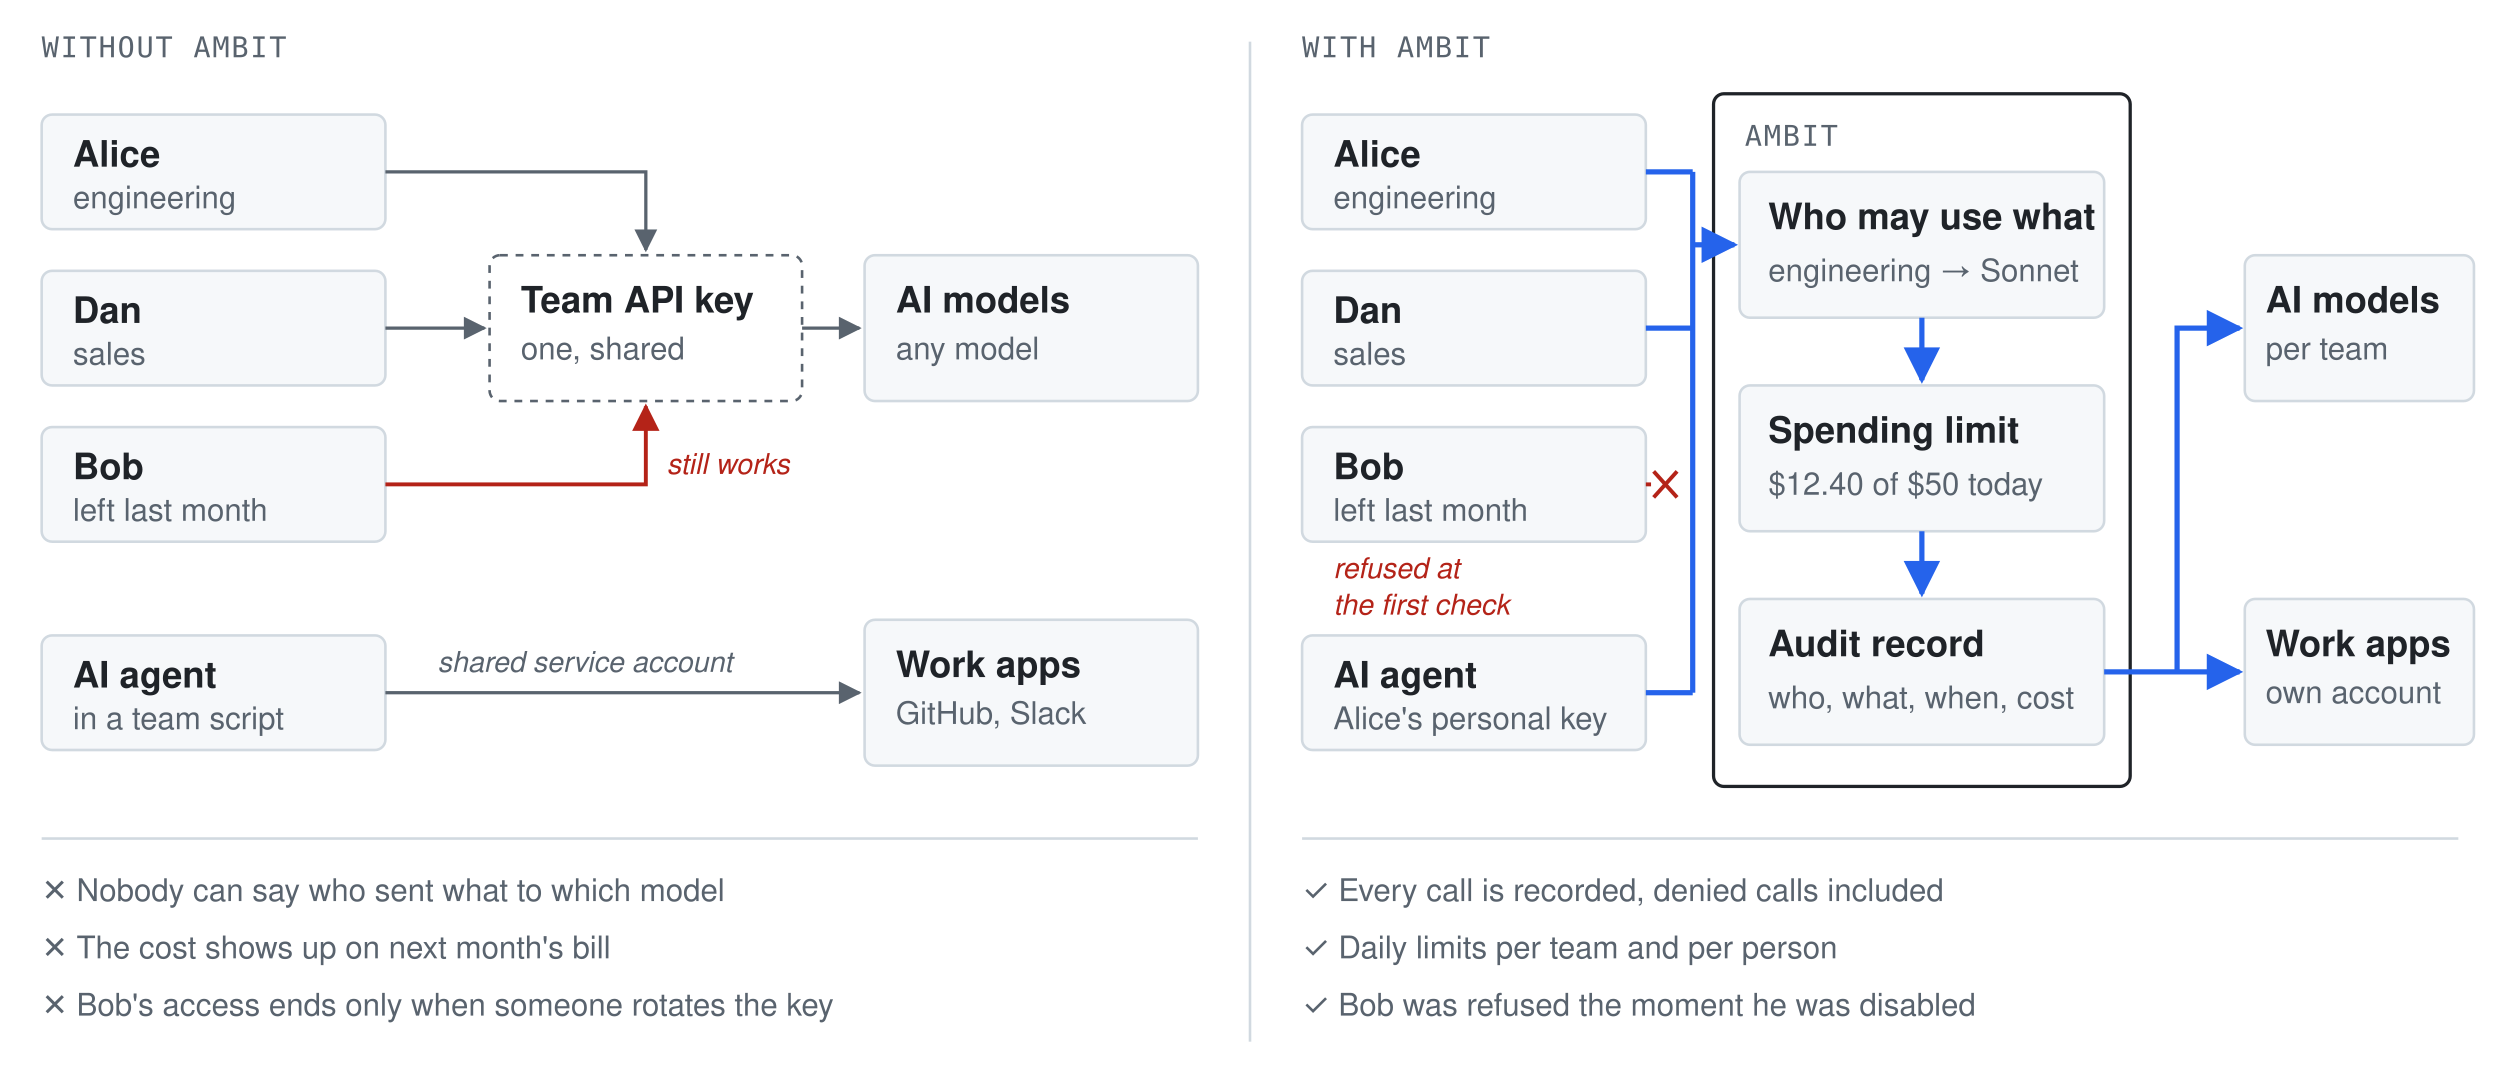
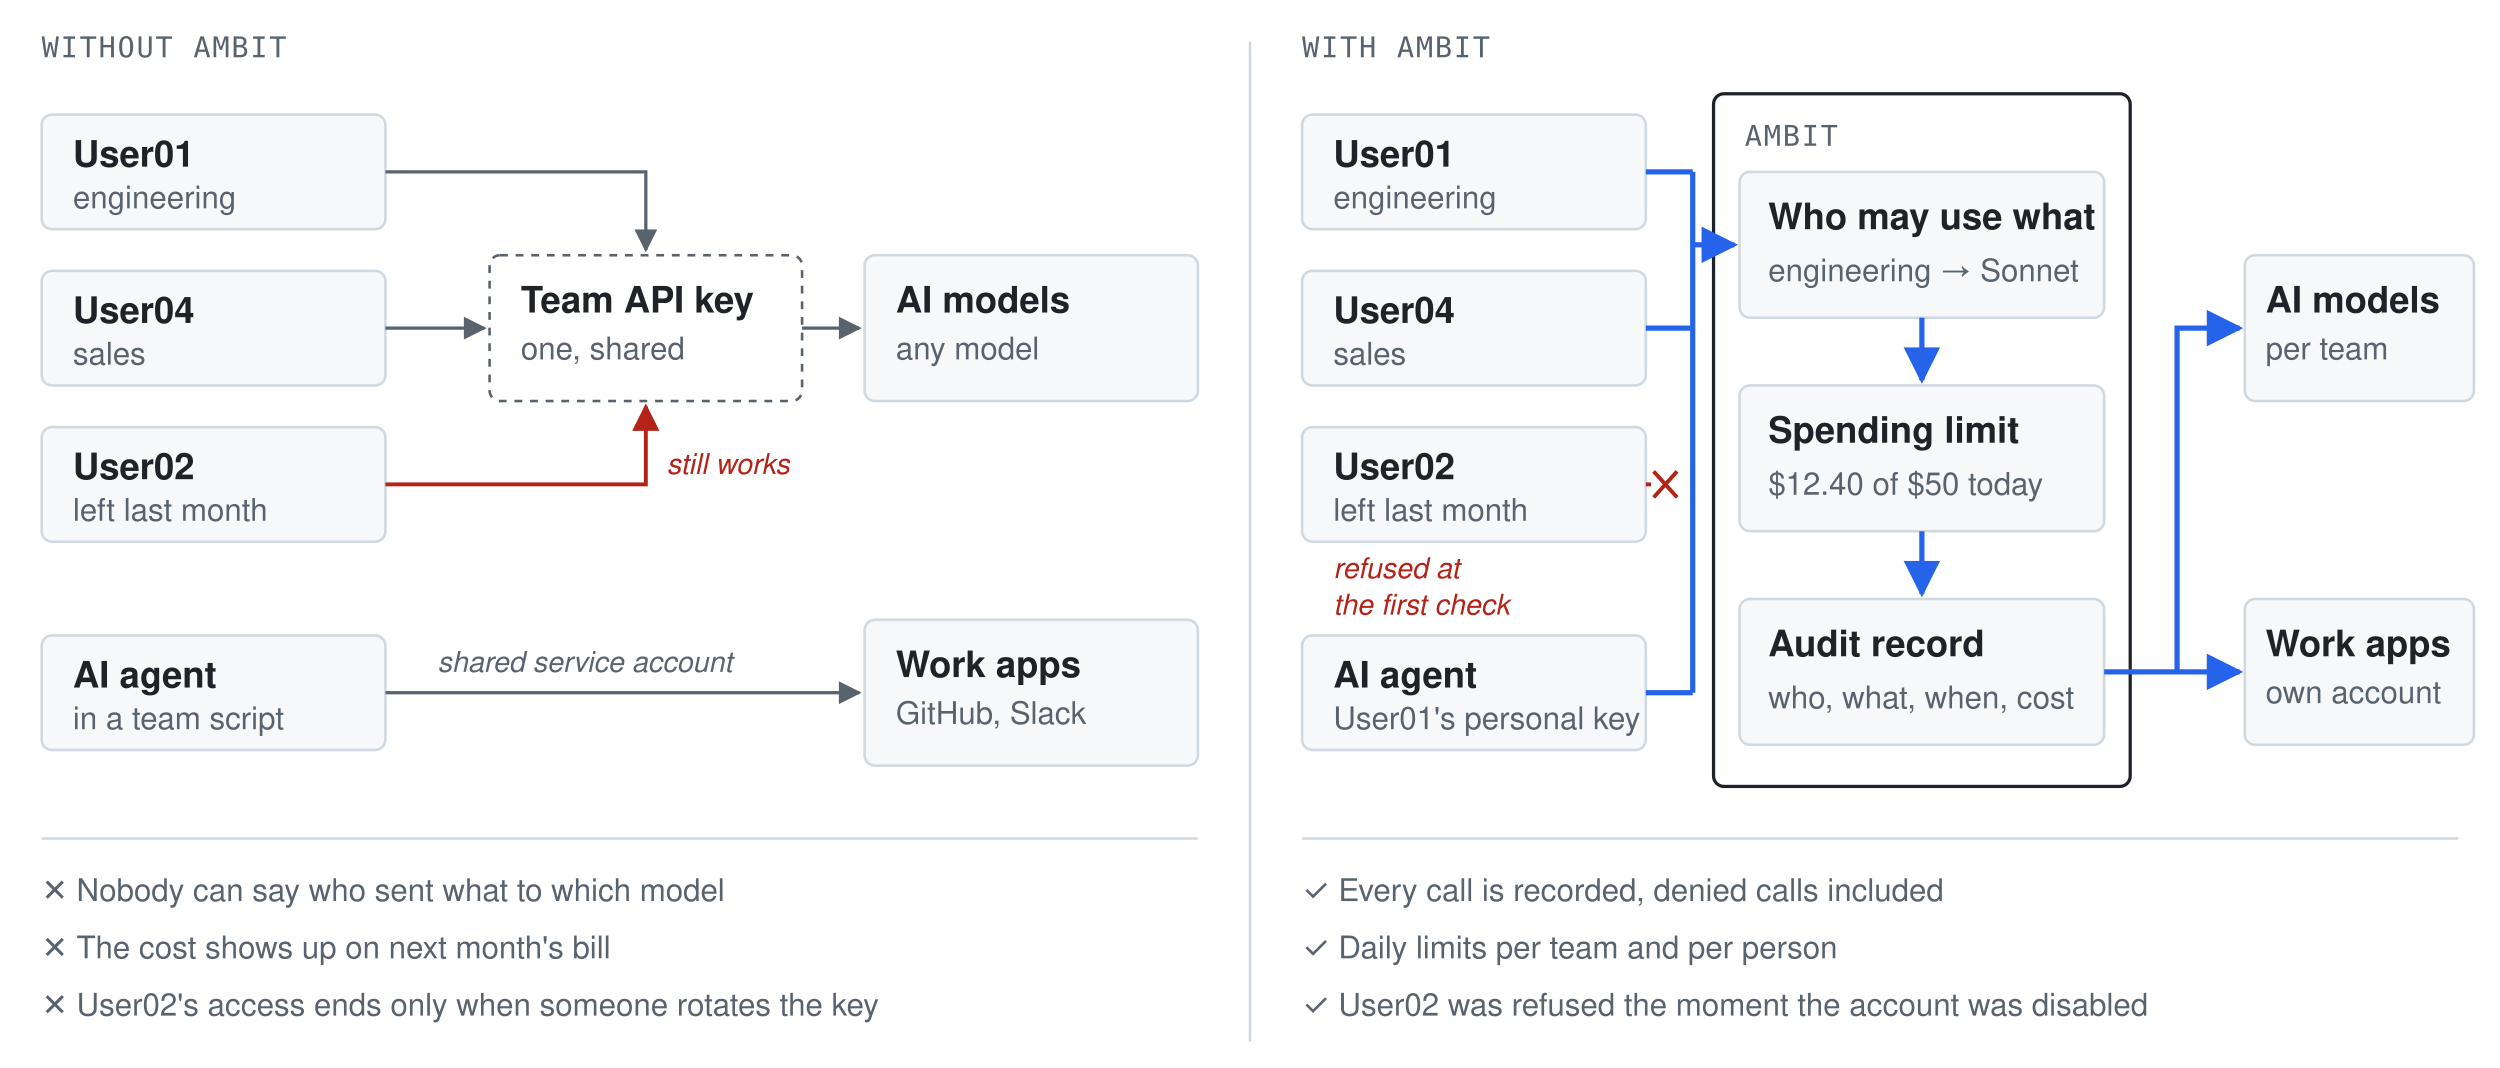
- <svg xmlns="http://www.w3.org/2000/svg" viewBox="0 0 960 410" role="img" aria-label="Without Ambit: Alice, Dan and Bob share one team API key and call models directly, an AI agent reaches work apps through a shared service account, Bob's key still works after he left, there is no record and the cost appears on next month's bill. With Ambit: everyone passes the Ambit gateway, which checks who they are, what they may use and their daily limit, records every call, and refuses Bob.">
+ <svg xmlns="http://www.w3.org/2000/svg" viewBox="0 0 960 410" role="img" aria-label="Without Ambit: User01, User04 and User02 share one team API key and call models directly, an AI agent reaches work apps through a shared service account, User02's key still works after they left, there is no record and the cost appears on next month's bill. With Ambit: everyone passes the Ambit gateway, which checks who they are, what they may use and their daily limit, records every call, and refuses User02.">
  <style>
text{font-family:'IBM Plex Sans, -apple-system, Segoe UI, Helvetica, Arial, sans-serif';fill:#1F2328}
.t{font-size:14px;font-weight:600}
.s{font-size:12px;fill:#59636E}
.m{font-family:'IBM Plex Mono, ui-monospace, SFMono-Regular, Menlo, monospace';font-size:11px;letter-spacing:.06em;fill:#59636E}
.l{font-size:11px;fill:#59636E;font-style:italic}
.lx{font-size:11px;fill:#B42318;font-style:italic}
.box{fill:#F6F8FA;stroke:#D1D9E0;stroke-width:1}
.gw{fill:none;stroke:#1F2328;stroke-width:1.25}
.key{fill:none;stroke:#59636E;stroke-width:1;stroke-dasharray:3 3}
.raw{fill:none;stroke:#59636E;stroke-width:1.25}
.req{fill:none;stroke:#2563EB;stroke-width:2}
.bad{fill:none;stroke:#B42318;stroke-width:1.5}
.div{stroke:#D1D9E0;stroke-width:1}
</style>
  <defs>
    <marker id="MB" viewBox="0 0 10 10" refX="9" refY="5" markerWidth="7" markerHeight="7" orient="auto-start-reverse">
      <path d="M0 0L10 5L0 10z" fill="#2563EB" />
    </marker>
    <marker id="MG" viewBox="0 0 10 10" refX="9" refY="5" markerWidth="7" markerHeight="7" orient="auto-start-reverse">
      <path d="M0 0L10 5L0 10z" fill="#59636E" />
    </marker>
    <marker id="MR" viewBox="0 0 10 10" refX="9" refY="5" markerWidth="7" markerHeight="7" orient="auto-start-reverse">
      <path d="M0 0L10 5L0 10z" fill="#B42318" />
    </marker>
  </defs>
  <text class="m" x="16" y="22">WITHOUT AMBIT</text>
  <rect class="box" x="16" y="44" width="132" height="44" rx="4" />
-   <text class="t" x="28" y="64">Alice</text>
+   <text class="t" x="28" y="64">User01</text>
  <text class="s" x="28" y="80">engineering</text>
  <rect class="box" x="16" y="104" width="132" height="44" rx="4" />
-   <text class="t" x="28" y="124">Dan</text>
+   <text class="t" x="28" y="124">User04</text>
  <text class="s" x="28" y="140">sales</text>
  <rect class="box" x="16" y="164" width="132" height="44" rx="4" />
-   <text class="t" x="28" y="184">Bob</text>
+   <text class="t" x="28" y="184">User02</text>
  <text class="s" x="28" y="200">left last month</text>
  <rect class="box" x="16" y="244" width="132" height="44" rx="4" />
  <text class="t" x="28" y="264">AI agent</text>
  <text class="s" x="28" y="280">in a team script</text>
  <rect class="key" x="188" y="98" width="120" height="56" rx="4" />
  <text class="t" x="200" y="120">Team API key</text>
  <text class="s" x="200" y="138">one, shared</text>
  <path class="raw" d="M148 66H248V96" marker-end="url(#MG)" />
  <path class="raw" d="M148 126H186" marker-end="url(#MG)" />
  <path class="bad" d="M148 186H248V156" marker-end="url(#MR)" />
  <text class="lx" x="256" y="182">still works</text>
  <rect class="box" x="332" y="98" width="128" height="56" rx="4" />
  <text class="t" x="344" y="120">AI models</text>
  <text class="s" x="344" y="138">any model</text>
  <rect class="box" x="332" y="238" width="128" height="56" rx="4" />
  <text class="t" x="344" y="260">Work apps</text>
  <text class="s" x="344" y="278">GitHub, Slack</text>
  <path class="raw" d="M308 126H330" marker-end="url(#MG)" />
  <path class="raw" d="M148 266H330" marker-end="url(#MG)" />
  <text class="l" x="168" y="258">shared service account</text>
  <path class="div" d="M16 322H460" />
  <text class="s" x="16" y="346">✕  Nobody can say who sent what to which model</text>
  <text class="s" x="16" y="368">✕  The cost shows up on next month's bill</text>
-   <text class="s" x="16" y="390">✕  Bob's access ends only when someone rotates the key</text>
+   <text class="s" x="16" y="390">✕  User02's access ends only when someone rotates the key</text>
  <path class="div" d="M480 16V400" />
  <text class="m" x="500" y="22">WITH AMBIT</text>
  <rect class="box" x="500" y="44" width="132" height="44" rx="4" />
-   <text class="t" x="512" y="64">Alice</text>
+   <text class="t" x="512" y="64">User01</text>
  <text class="s" x="512" y="80">engineering</text>
  <rect class="box" x="500" y="104" width="132" height="44" rx="4" />
-   <text class="t" x="512" y="124">Dan</text>
+   <text class="t" x="512" y="124">User04</text>
  <text class="s" x="512" y="140">sales</text>
  <rect class="box" x="500" y="164" width="132" height="44" rx="4" />
-   <text class="t" x="512" y="184">Bob</text>
+   <text class="t" x="512" y="184">User02</text>
  <text class="s" x="512" y="200">left last month</text>
  <rect class="box" x="500" y="244" width="132" height="44" rx="4" />
  <text class="t" x="512" y="264">AI agent</text>
-   <text class="s" x="512" y="280">Alice's personal key</text>
+   <text class="s" x="512" y="280">User01's personal key</text>
  <rect class="gw" x="658" y="36" width="160" height="266" rx="4" />
  <text class="m" x="670" y="56">AMBIT</text>
  <rect class="box" x="668" y="66" width="140" height="56" rx="4" />
  <text class="t" x="679" y="88">Who may use what</text>
  <text class="s" x="679" y="108">engineering → Sonnet</text>
  <rect class="box" x="668" y="148" width="140" height="56" rx="4" />
  <text class="t" x="679" y="170">Spending limit</text>
  <text class="s" x="679" y="190">$12.40 of $50 today</text>
  <rect class="box" x="668" y="230" width="140" height="56" rx="4" />
  <text class="t" x="679" y="252">Audit record</text>
  <text class="s" x="679" y="272">who, what, when, cost</text>
  <path class="req" d="M738 122V146" marker-end="url(#MB)" />
  <path class="req" d="M738 204V228" marker-end="url(#MB)" />
  <path class="req" d="M632 66H650" />
  <path class="req" d="M632 126H650" />
  <path class="req" d="M632 266H650" />
  <path class="req" d="M650 66V266" />
  <path class="req" d="M650 94H666" marker-end="url(#MB)" />
  <path class="bad" d="M632 186H634" />
  <path class="bad" d="M635 181l9 10M644 181l-9 10" />
  <text class="lx" x="512" y="222">refused at</text>
  <text class="lx" x="512" y="236">the first check</text>
  <rect class="box" x="862" y="98" width="88" height="56" rx="4" />
  <text class="t" x="870" y="120">AI models</text>
  <text class="s" x="870" y="138">per team</text>
  <rect class="box" x="862" y="230" width="88" height="56" rx="4" />
  <text class="t" x="870" y="252">Work apps</text>
  <text class="s" x="870" y="270">own account</text>
  <path class="req" d="M808 258H860" marker-end="url(#MB)" />
  <path class="req" d="M836 258V126H860" marker-end="url(#MB)" />
  <path class="div" d="M500 322H944" />
  <text class="s" x="500" y="346">✓  Every call is recorded, denied calls included</text>
  <text class="s" x="500" y="368">✓  Daily limits per team and per person</text>
-   <text class="s" x="500" y="390">✓  Bob was refused the moment he was disabled</text>
+   <text class="s" x="500" y="390">✓  User02 was refused the moment the account was disabled</text>
</svg>
